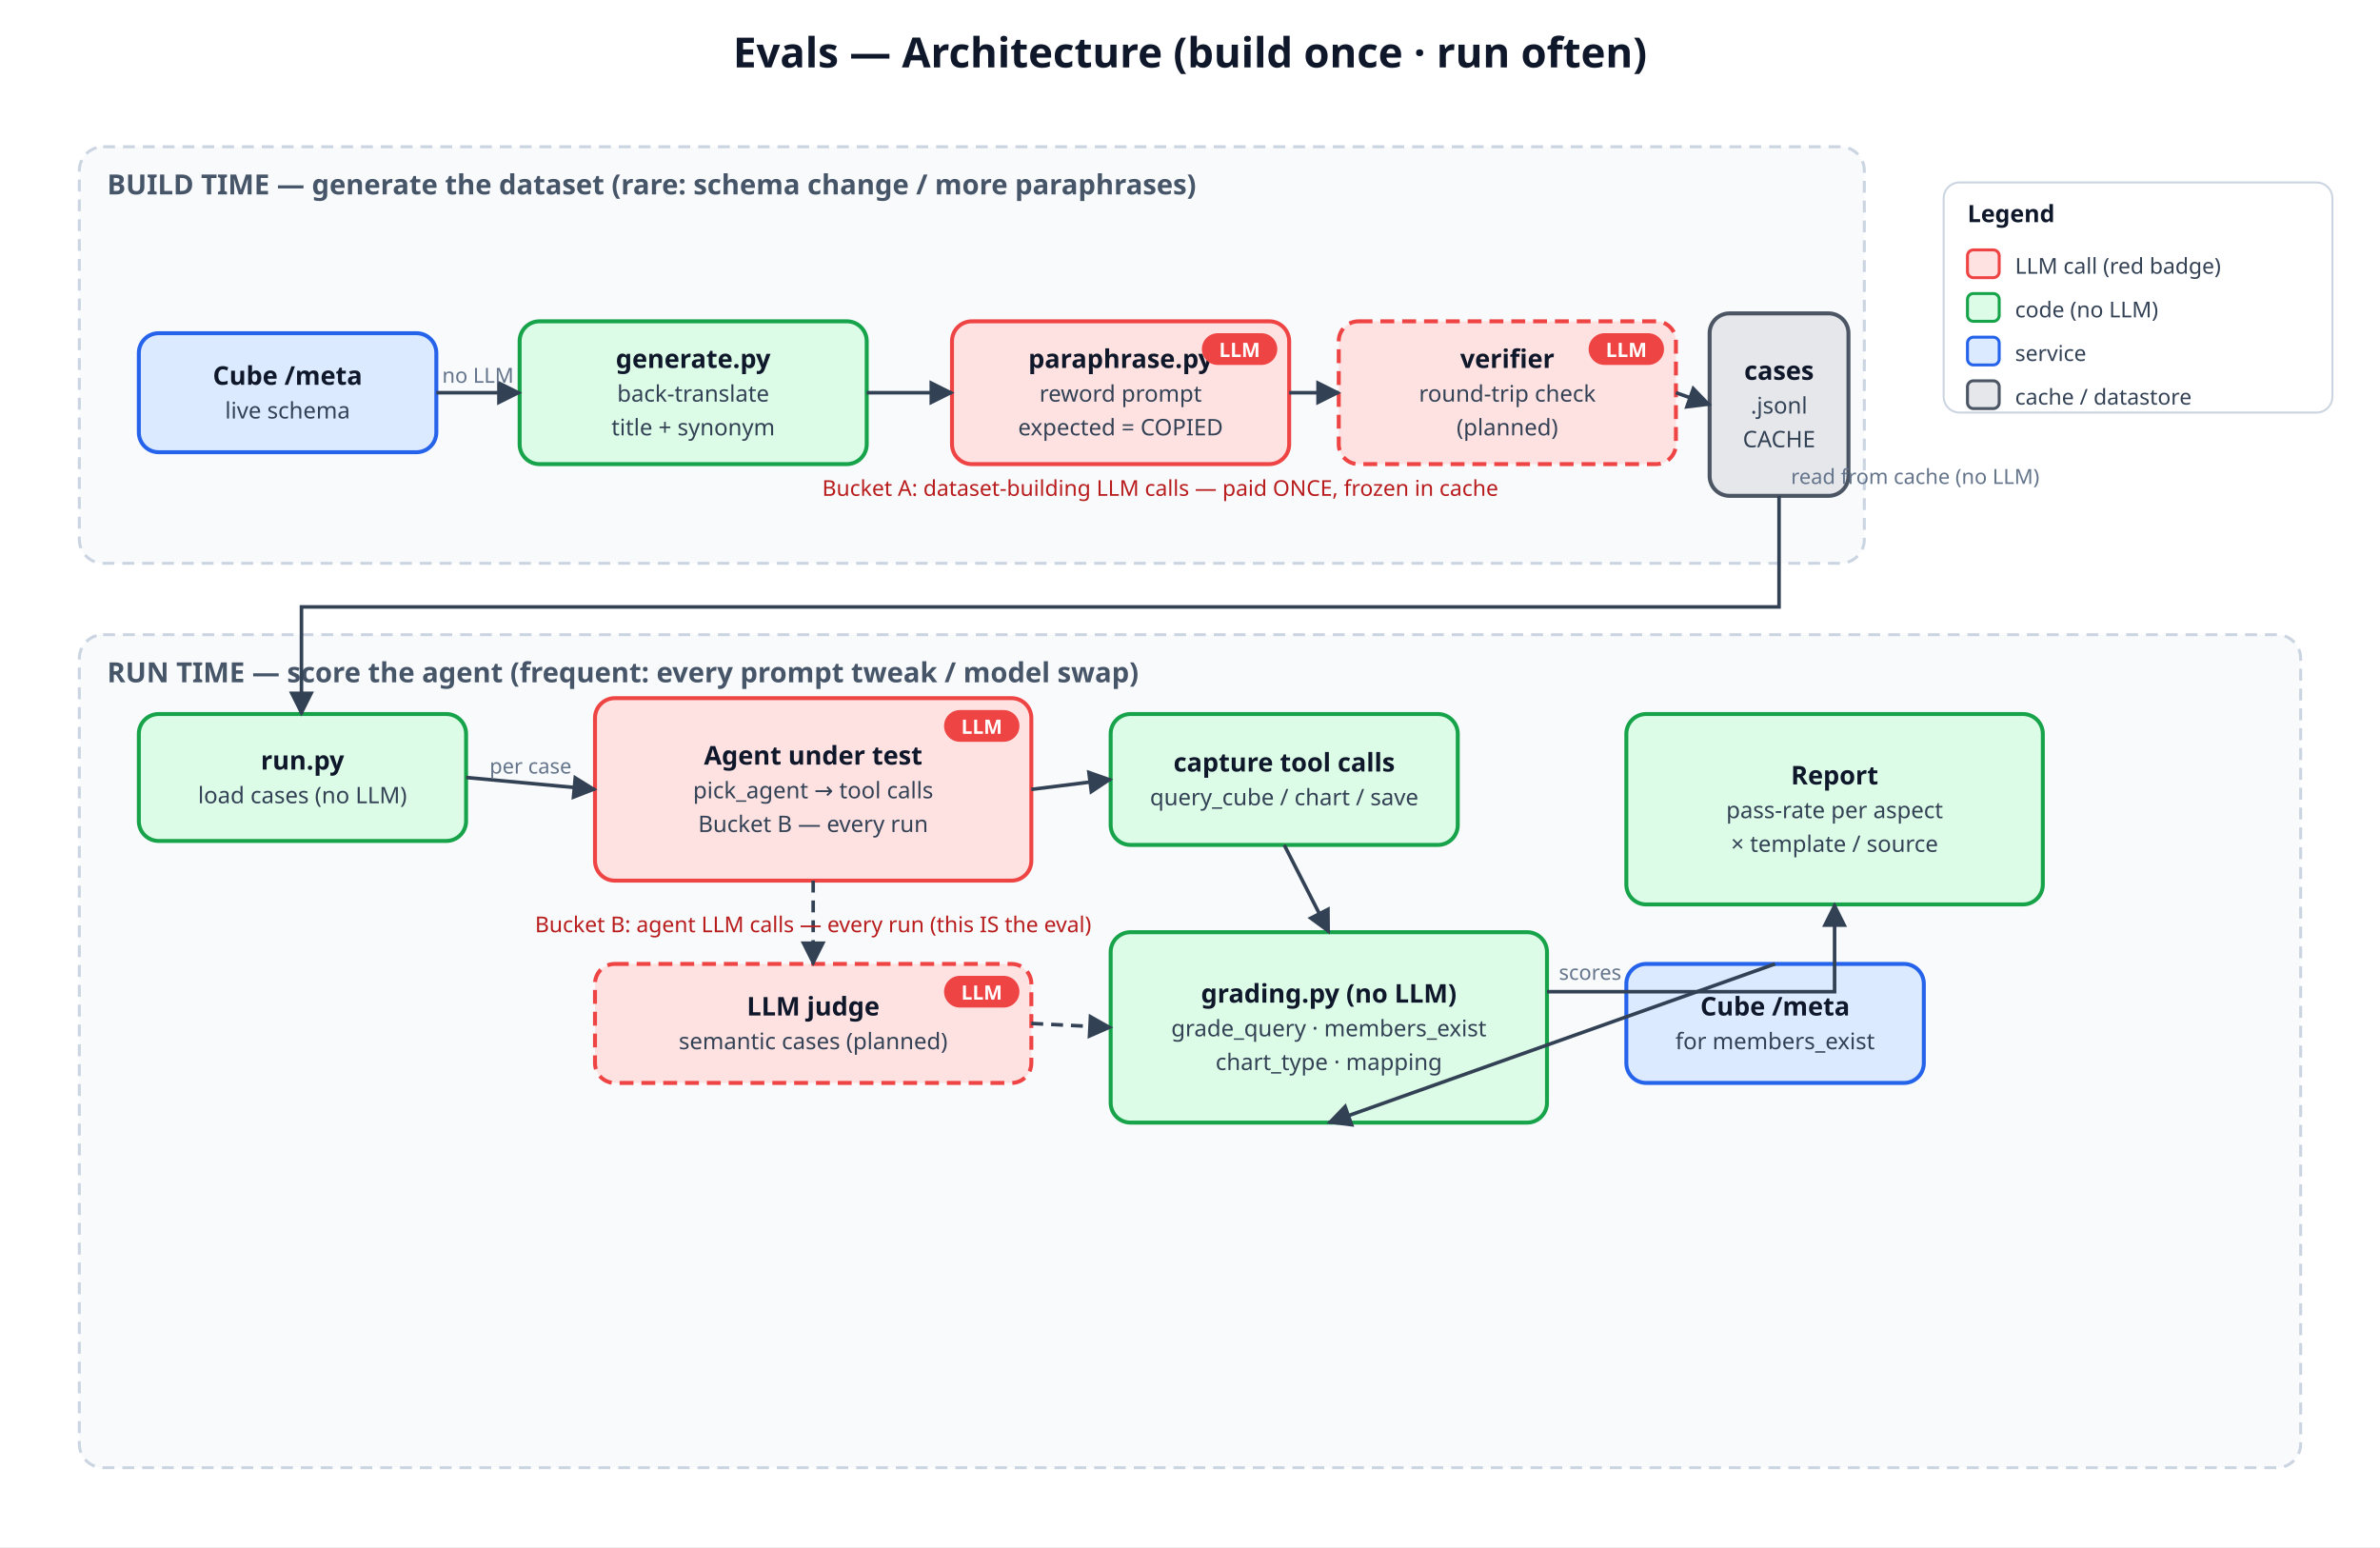
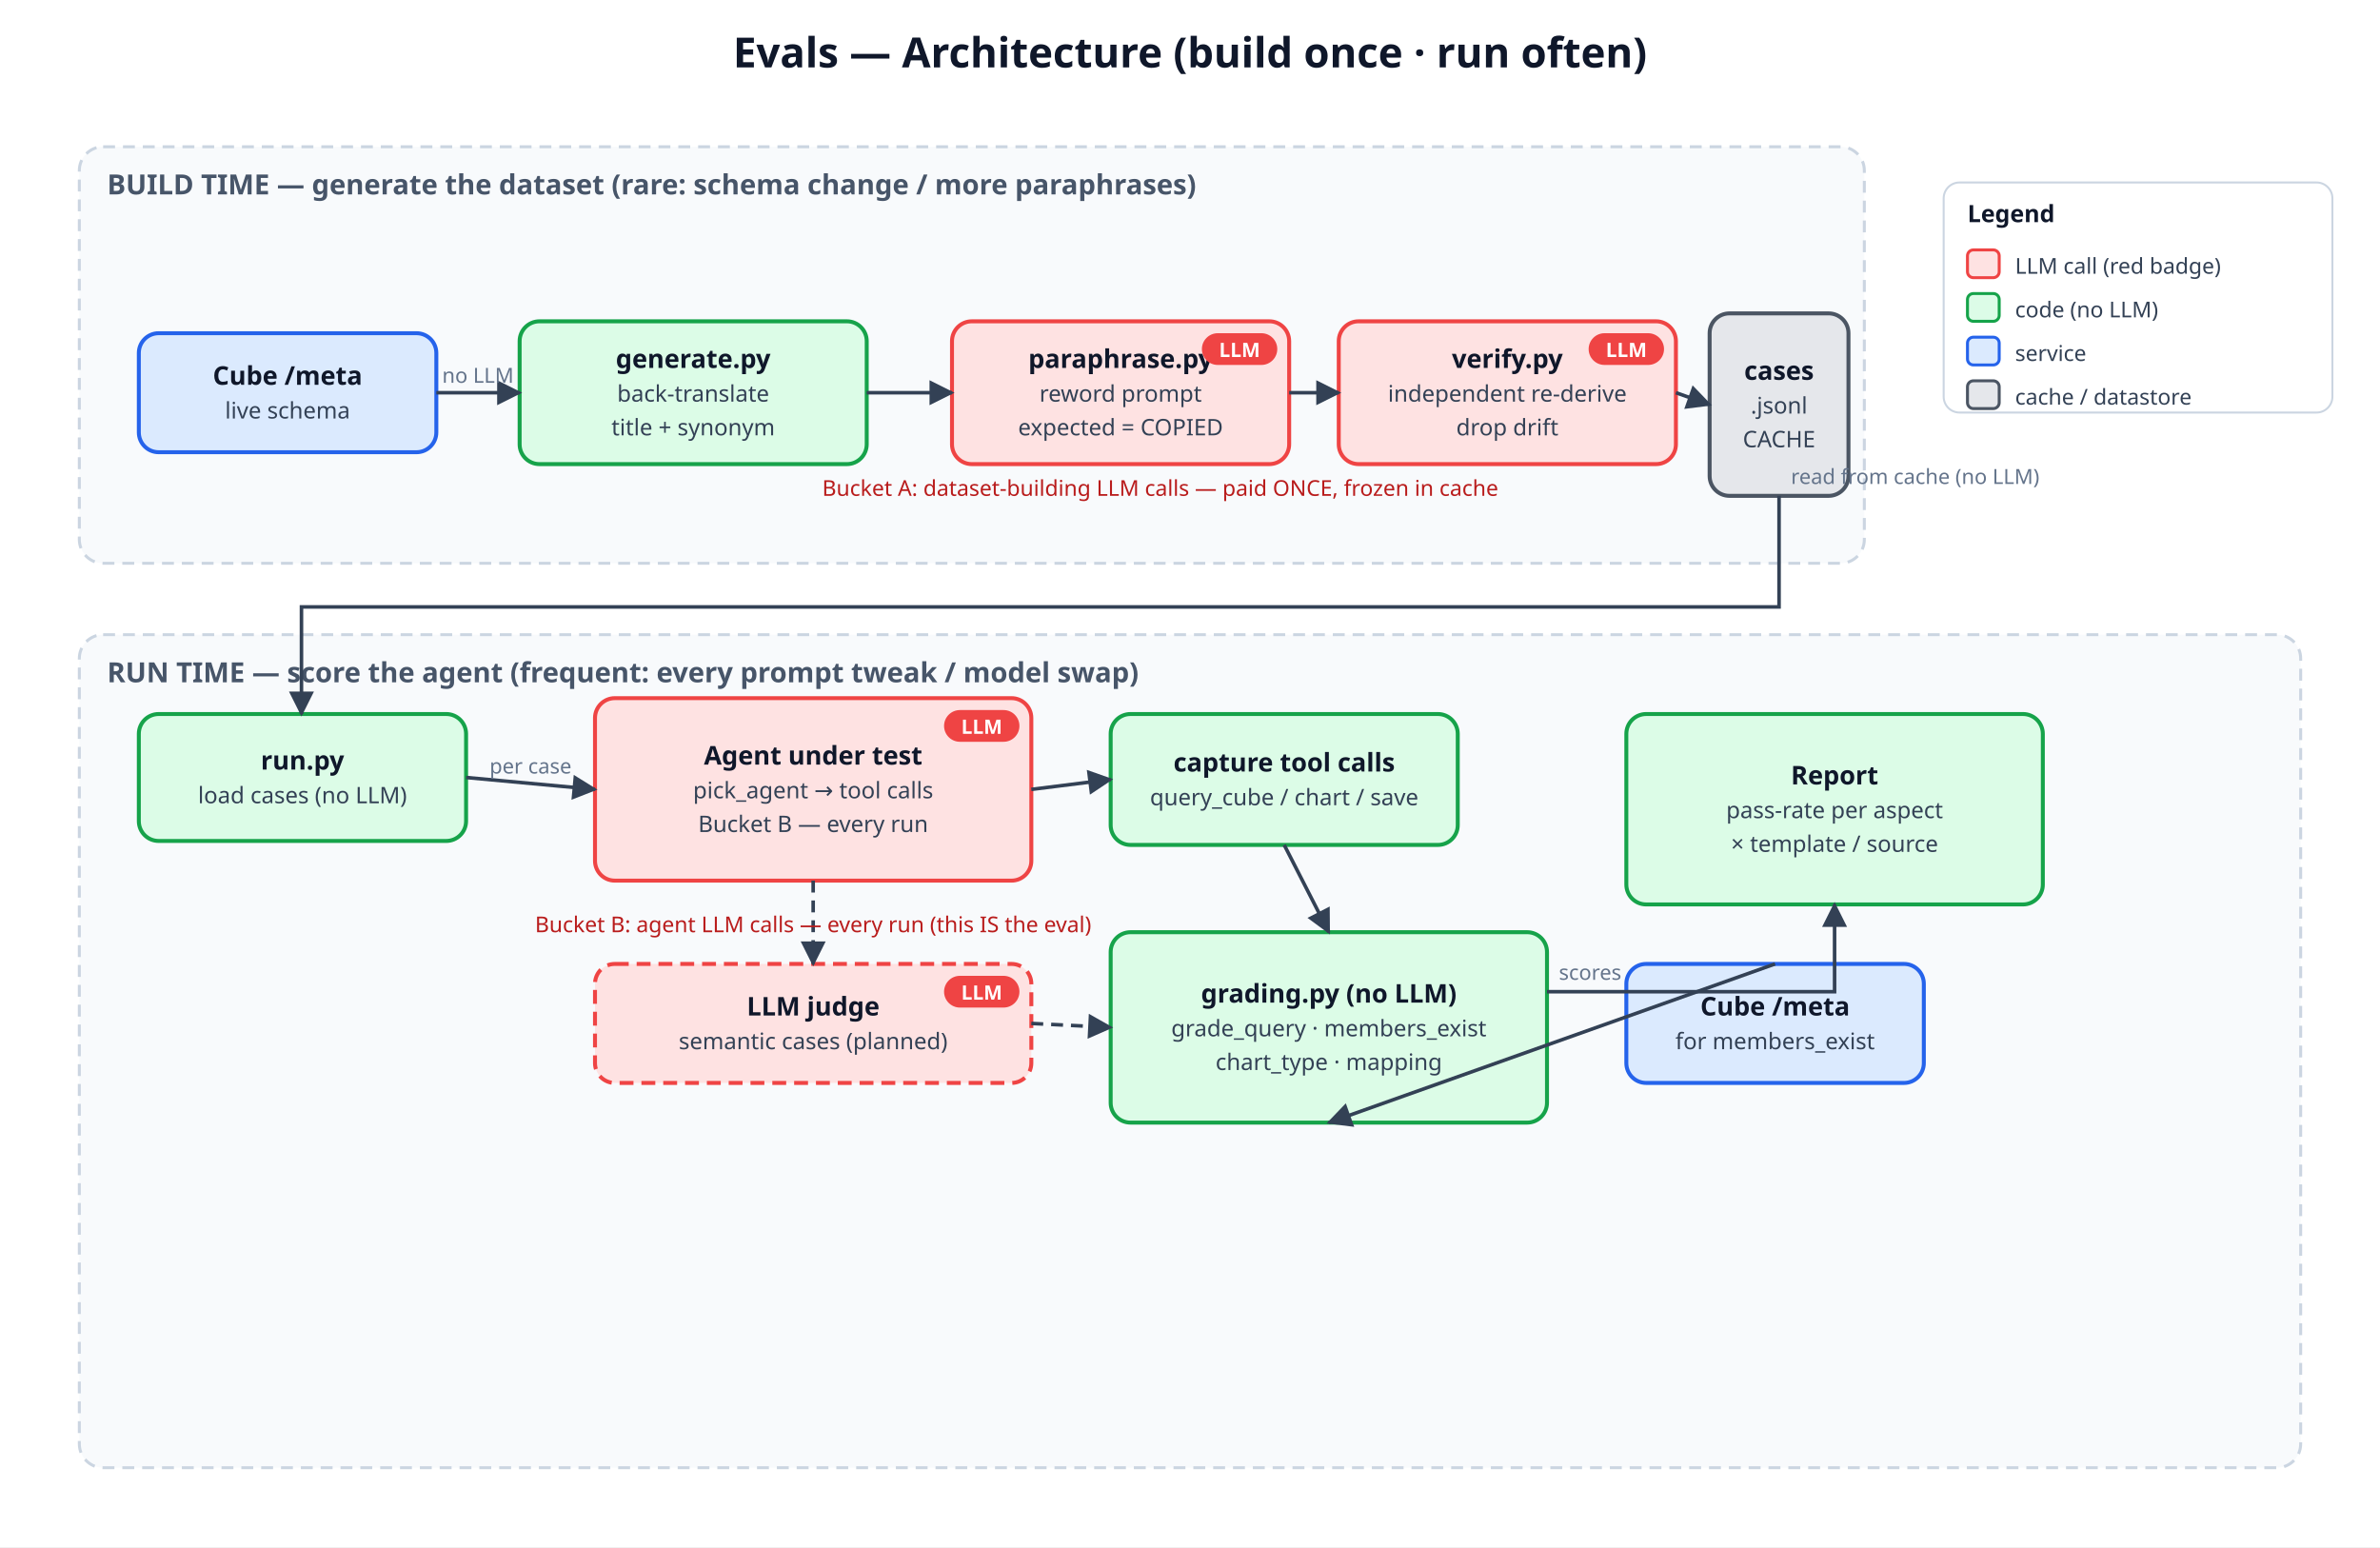
<svg xmlns="http://www.w3.org/2000/svg" width="1200" height="780" viewBox="0 0 1200 780">
  <defs>
    <marker id="arw" viewBox="0 0 10 10" refX="9" refY="5" markerWidth="7" markerHeight="7" orient="auto-start-reverse">
      <path d="M 0 0 L 10 5 L 0 10 z" fill="#334155" />
    </marker>
  </defs>
  <rect x="0" y="0" width="1200" height="780" fill="white" />
  <text x="600.0" y="34" text-anchor="middle" fill="#0f172a" font-family="system-ui, sans-serif" font-size="21" font-weight="bold">Evals — Architecture  (build once · run often)</text>
  <rect x="980" y="92" width="196" height="116" rx="8" fill="white" stroke="#cbd5e1" />
  <text x="992" y="112" text-anchor="start" fill="#0f172a" font-family="system-ui, sans-serif" font-size="12" font-weight="bold">Legend</text>
  <rect x="992" y="126" width="16" height="14" rx="3" fill="#fee2e2" stroke="#ef4444" stroke-width="1.5" />
  <text x="1016" y="138" text-anchor="start" fill="#334155" font-family="system-ui, sans-serif" font-size="11" font-weight="normal">LLM call (red badge)</text>
  <rect x="992" y="148" width="16" height="14" rx="3" fill="#dcfce7" stroke="#16a34a" stroke-width="1.5" />
  <text x="1016" y="160" text-anchor="start" fill="#334155" font-family="system-ui, sans-serif" font-size="11" font-weight="normal">code (no LLM)</text>
  <rect x="992" y="170" width="16" height="14" rx="3" fill="#dbeafe" stroke="#2563eb" stroke-width="1.5" />
  <text x="1016" y="182" text-anchor="start" fill="#334155" font-family="system-ui, sans-serif" font-size="11" font-weight="normal">service</text>
  <rect x="992" y="192" width="16" height="14" rx="3" fill="#e5e7eb" stroke="#4b5563" stroke-width="1.5" />
  <text x="1016" y="204" text-anchor="start" fill="#334155" font-family="system-ui, sans-serif" font-size="11" font-weight="normal">cache / datastore</text>
  <rect x="40" y="74" width="900" height="210" rx="12" fill="#f8fafc" stroke="#cbd5e1" stroke-width="1.5" stroke-dasharray="6 4" />
  <text x="54" y="98" text-anchor="start" fill="#475569" font-family="system-ui, sans-serif" font-size="14" font-weight="bold">BUILD TIME — generate the dataset  (rare: schema change / more paraphrases)</text>
  <rect x="40" y="320" width="1120" height="420" rx="12" fill="#f8fafc" stroke="#cbd5e1" stroke-width="1.5" stroke-dasharray="6 4" />
  <text x="54" y="344" text-anchor="start" fill="#475569" font-family="system-ui, sans-serif" font-size="14" font-weight="bold">RUN TIME — score the agent  (frequent: every prompt tweak / model swap)</text>
  <rect x="70" y="168" width="150" height="60" rx="10" fill="#dbeafe" stroke="#2563eb" stroke-width="2" />
  <text x="145.0" y="194.0" text-anchor="middle" fill="#0f172a" font-family="system-ui, sans-serif" font-size="13" font-weight="bold">Cube /meta</text>
  <text x="145.0" y="211.0" text-anchor="middle" fill="#334155" font-family="system-ui, sans-serif" font-size="11.5" font-weight="normal">live schema</text>
  <rect x="262" y="162" width="175" height="72" rx="10" fill="#dcfce7" stroke="#16a34a" stroke-width="2" />
  <text x="349.5" y="185.5" text-anchor="middle" fill="#0f172a" font-family="system-ui, sans-serif" font-size="13" font-weight="bold">generate.py</text>
  <text x="349.5" y="202.5" text-anchor="middle" fill="#334155" font-family="system-ui, sans-serif" font-size="11.5" font-weight="normal">back-translate</text>
  <text x="349.5" y="219.5" text-anchor="middle" fill="#334155" font-family="system-ui, sans-serif" font-size="11.5" font-weight="normal">title + synonym</text>
  <rect x="480" y="162" width="170" height="72" rx="10" fill="#fee2e2" stroke="#ef4444" stroke-width="2" />
  <text x="565.0" y="185.5" text-anchor="middle" fill="#0f172a" font-family="system-ui, sans-serif" font-size="13" font-weight="bold">paraphrase.py</text>
  <text x="565.0" y="202.5" text-anchor="middle" fill="#334155" font-family="system-ui, sans-serif" font-size="11.5" font-weight="normal">reword prompt</text>
  <text x="565.0" y="219.5" text-anchor="middle" fill="#334155" font-family="system-ui, sans-serif" font-size="11.5" font-weight="normal">expected = COPIED</text>
  <rect x="606" y="168" width="38" height="16" rx="8" fill="#ef4444" />
  <text x="625" y="180" text-anchor="middle" fill="white" font-family="system-ui, sans-serif" font-size="10" font-weight="bold">LLM</text>
-   <rect x="675" y="162" width="170" height="72" rx="10" fill="#fee2e2" stroke="#ef4444" stroke-width="2" stroke-dasharray="7 4" />
-   <text x="760.0" y="185.5" text-anchor="middle" fill="#0f172a" font-family="system-ui, sans-serif" font-size="13" font-weight="bold">verifier</text>
-   <text x="760.0" y="202.5" text-anchor="middle" fill="#334155" font-family="system-ui, sans-serif" font-size="11.5" font-weight="normal">round-trip check</text>
-   <text x="760.0" y="219.5" text-anchor="middle" fill="#334155" font-family="system-ui, sans-serif" font-size="11.5" font-weight="normal">(planned)</text>
+   <rect x="675" y="162" width="170" height="72" rx="10" fill="#fee2e2" stroke="#ef4444" stroke-width="2" />
+   <text x="760.0" y="185.5" text-anchor="middle" fill="#0f172a" font-family="system-ui, sans-serif" font-size="13" font-weight="bold">verify.py</text>
+   <text x="760.0" y="202.5" text-anchor="middle" fill="#334155" font-family="system-ui, sans-serif" font-size="11.5" font-weight="normal">independent re-derive</text>
+   <text x="760.0" y="219.5" text-anchor="middle" fill="#334155" font-family="system-ui, sans-serif" font-size="11.5" font-weight="normal">drop drift</text>
  <rect x="801" y="168" width="38" height="16" rx="8" fill="#ef4444" />
  <text x="820" y="180" text-anchor="middle" fill="white" font-family="system-ui, sans-serif" font-size="10" font-weight="bold">LLM</text>
  <rect x="862" y="158" width="70" height="92" rx="10" fill="#e5e7eb" stroke="#4b5563" stroke-width="2" />
  <text x="897.0" y="191.5" text-anchor="middle" fill="#0f172a" font-family="system-ui, sans-serif" font-size="13" font-weight="bold">cases</text>
  <text x="897.0" y="208.5" text-anchor="middle" fill="#334155" font-family="system-ui, sans-serif" font-size="11.5" font-weight="normal">.jsonl</text>
  <text x="897.0" y="225.5" text-anchor="middle" fill="#334155" font-family="system-ui, sans-serif" font-size="11.5" font-weight="normal">CACHE</text>
  <line x1="220" y1="198.0" x2="262" y2="198.0" stroke="#334155" stroke-width="1.8" marker-end="url(#arw)" />
  <text x="241.0" y="193.0" text-anchor="middle" fill="#64748b" font-family="system-ui, sans-serif" font-size="10.5" font-weight="normal">no LLM</text>
  <line x1="437" y1="198.0" x2="480" y2="198.0" stroke="#334155" stroke-width="1.8" marker-end="url(#arw)" />
  <line x1="650" y1="198.0" x2="675" y2="198.0" stroke="#334155" stroke-width="1.8" marker-end="url(#arw)" />
  <line x1="845" y1="198.0" x2="862" y2="204.0" stroke="#334155" stroke-width="1.8" marker-end="url(#arw)" />
  <text x="585" y="250" text-anchor="middle" fill="#b91c1c" font-family="system-ui, sans-serif" font-size="11" font-weight="normal">Bucket A: dataset-building LLM calls — paid ONCE, frozen in cache</text>
  <rect x="70" y="360" width="165" height="64" rx="10" fill="#dcfce7" stroke="#16a34a" stroke-width="2" />
  <text x="152.5" y="388.0" text-anchor="middle" fill="#0f172a" font-family="system-ui, sans-serif" font-size="13" font-weight="bold">run.py</text>
  <text x="152.5" y="405.0" text-anchor="middle" fill="#334155" font-family="system-ui, sans-serif" font-size="11.5" font-weight="normal">load cases (no LLM)</text>
  <rect x="300" y="352" width="220" height="92" rx="10" fill="#fee2e2" stroke="#ef4444" stroke-width="2" />
  <text x="410.0" y="385.5" text-anchor="middle" fill="#0f172a" font-family="system-ui, sans-serif" font-size="13" font-weight="bold">Agent under test</text>
  <text x="410.0" y="402.5" text-anchor="middle" fill="#334155" font-family="system-ui, sans-serif" font-size="11.5" font-weight="normal">pick_agent → tool calls</text>
  <text x="410.0" y="419.5" text-anchor="middle" fill="#334155" font-family="system-ui, sans-serif" font-size="11.5" font-weight="normal">Bucket B — every run</text>
  <rect x="476" y="358" width="38" height="16" rx="8" fill="#ef4444" />
  <text x="495" y="370" text-anchor="middle" fill="white" font-family="system-ui, sans-serif" font-size="10" font-weight="bold">LLM</text>
  <rect x="560" y="360" width="175" height="66" rx="10" fill="#dcfce7" stroke="#16a34a" stroke-width="2" />
  <text x="647.5" y="389.0" text-anchor="middle" fill="#0f172a" font-family="system-ui, sans-serif" font-size="13" font-weight="bold">capture tool calls</text>
  <text x="647.5" y="406.0" text-anchor="middle" fill="#334155" font-family="system-ui, sans-serif" font-size="11.5" font-weight="normal">query_cube / chart / save</text>
  <rect x="560" y="470" width="220" height="96" rx="10" fill="#dcfce7" stroke="#16a34a" stroke-width="2" />
  <text x="670.0" y="505.5" text-anchor="middle" fill="#0f172a" font-family="system-ui, sans-serif" font-size="13" font-weight="bold">grading.py (no LLM)</text>
  <text x="670.0" y="522.5" text-anchor="middle" fill="#334155" font-family="system-ui, sans-serif" font-size="11.5" font-weight="normal">grade_query · members_exist</text>
  <text x="670.0" y="539.5" text-anchor="middle" fill="#334155" font-family="system-ui, sans-serif" font-size="11.5" font-weight="normal">chart_type · mapping</text>
  <rect x="820" y="486" width="150" height="60" rx="10" fill="#dbeafe" stroke="#2563eb" stroke-width="2" />
  <text x="895.0" y="512.0" text-anchor="middle" fill="#0f172a" font-family="system-ui, sans-serif" font-size="13" font-weight="bold">Cube /meta</text>
  <text x="895.0" y="529.0" text-anchor="middle" fill="#334155" font-family="system-ui, sans-serif" font-size="11.5" font-weight="normal">for members_exist</text>
  <rect x="820" y="360" width="210" height="96" rx="10" fill="#dcfce7" stroke="#16a34a" stroke-width="2" />
  <text x="925.0" y="395.5" text-anchor="middle" fill="#0f172a" font-family="system-ui, sans-serif" font-size="13" font-weight="bold">Report</text>
  <text x="925.0" y="412.5" text-anchor="middle" fill="#334155" font-family="system-ui, sans-serif" font-size="11.5" font-weight="normal">pass-rate per aspect</text>
  <text x="925.0" y="429.5" text-anchor="middle" fill="#334155" font-family="system-ui, sans-serif" font-size="11.5" font-weight="normal">× template / source</text>
  <rect x="300" y="486" width="220" height="60" rx="10" fill="#fee2e2" stroke="#ef4444" stroke-width="2" stroke-dasharray="7 4" />
  <text x="410.0" y="512.0" text-anchor="middle" fill="#0f172a" font-family="system-ui, sans-serif" font-size="13" font-weight="bold">LLM judge</text>
  <text x="410.0" y="529.0" text-anchor="middle" fill="#334155" font-family="system-ui, sans-serif" font-size="11.5" font-weight="normal">semantic cases (planned)</text>
  <rect x="476" y="492" width="38" height="16" rx="8" fill="#ef4444" />
  <text x="495" y="504" text-anchor="middle" fill="white" font-family="system-ui, sans-serif" font-size="10" font-weight="bold">LLM</text>
  <polyline points="897,250 897,306 152,306 152,360" fill="none" stroke="#334155" stroke-width="1.8" marker-end="url(#arw)" />
  <text x="903" y="244" text-anchor="start" fill="#64748b" font-family="system-ui, sans-serif" font-size="10.5" font-weight="normal">read from cache (no LLM)</text>
  <line x1="235" y1="392.0" x2="300" y2="398.0" stroke="#334155" stroke-width="1.8" marker-end="url(#arw)" />
  <text x="267.5" y="390.0" text-anchor="middle" fill="#64748b" font-family="system-ui, sans-serif" font-size="10.5" font-weight="normal">per case</text>
  <line x1="520" y1="398.0" x2="560" y2="393.0" stroke="#334155" stroke-width="1.8" marker-end="url(#arw)" />
  <line x1="647.5" y1="426" x2="670.0" y2="470" stroke="#334155" stroke-width="1.8" marker-end="url(#arw)" />
  <line x1="895.0" y1="486" x2="670.0" y2="566" stroke="#334155" stroke-width="1.8" marker-end="url(#arw)" />
  <polyline points="780,500 925,500 925,456" fill="none" stroke="#334155" stroke-width="1.8" marker-end="url(#arw)" />
  <text x="786" y="494" text-anchor="start" fill="#64748b" font-family="system-ui, sans-serif" font-size="10.5" font-weight="normal">scores</text>
  <line x1="410.0" y1="444" x2="410.0" y2="486" stroke="#334155" stroke-width="1.8" marker-end="url(#arw)" stroke-dasharray="6 4" />
  <line x1="520" y1="516.0" x2="560" y2="518.0" stroke="#334155" stroke-width="1.8" marker-end="url(#arw)" stroke-dasharray="6 4" />
  <text x="410" y="470" text-anchor="middle" fill="#b91c1c" font-family="system-ui, sans-serif" font-size="11" font-weight="normal">Bucket B: agent LLM calls — every run (this IS the eval)</text>
</svg>
